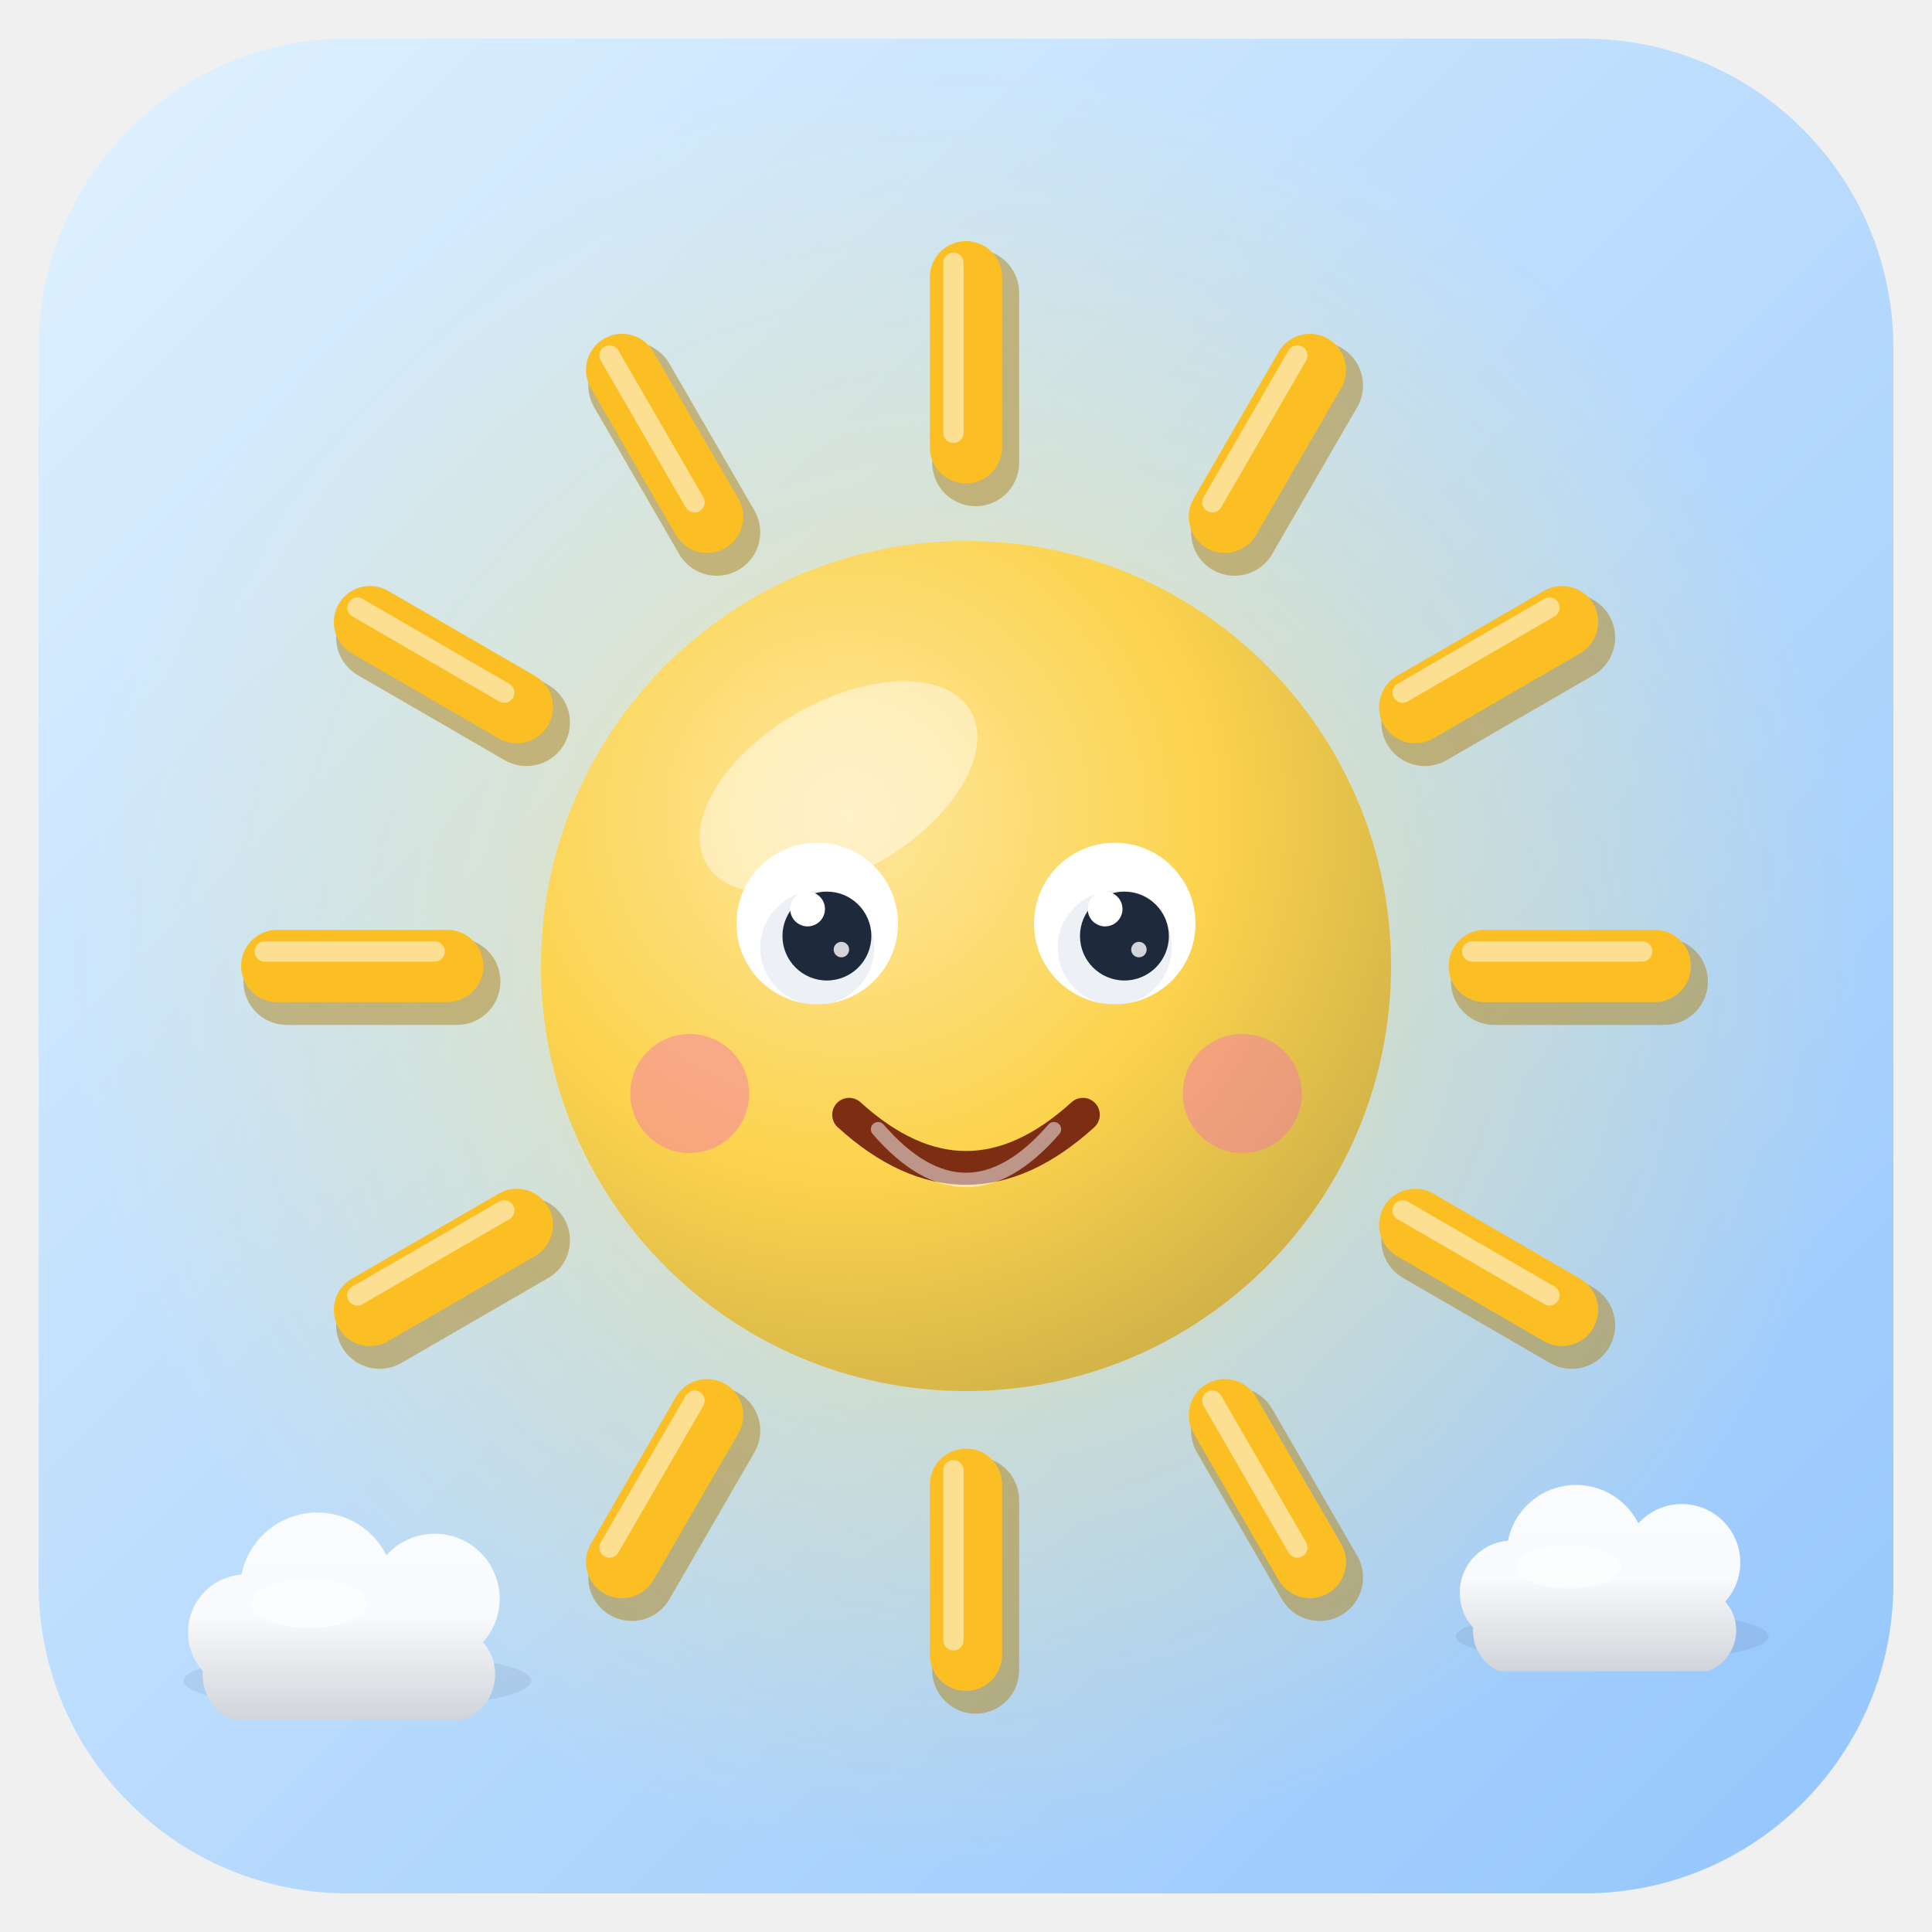
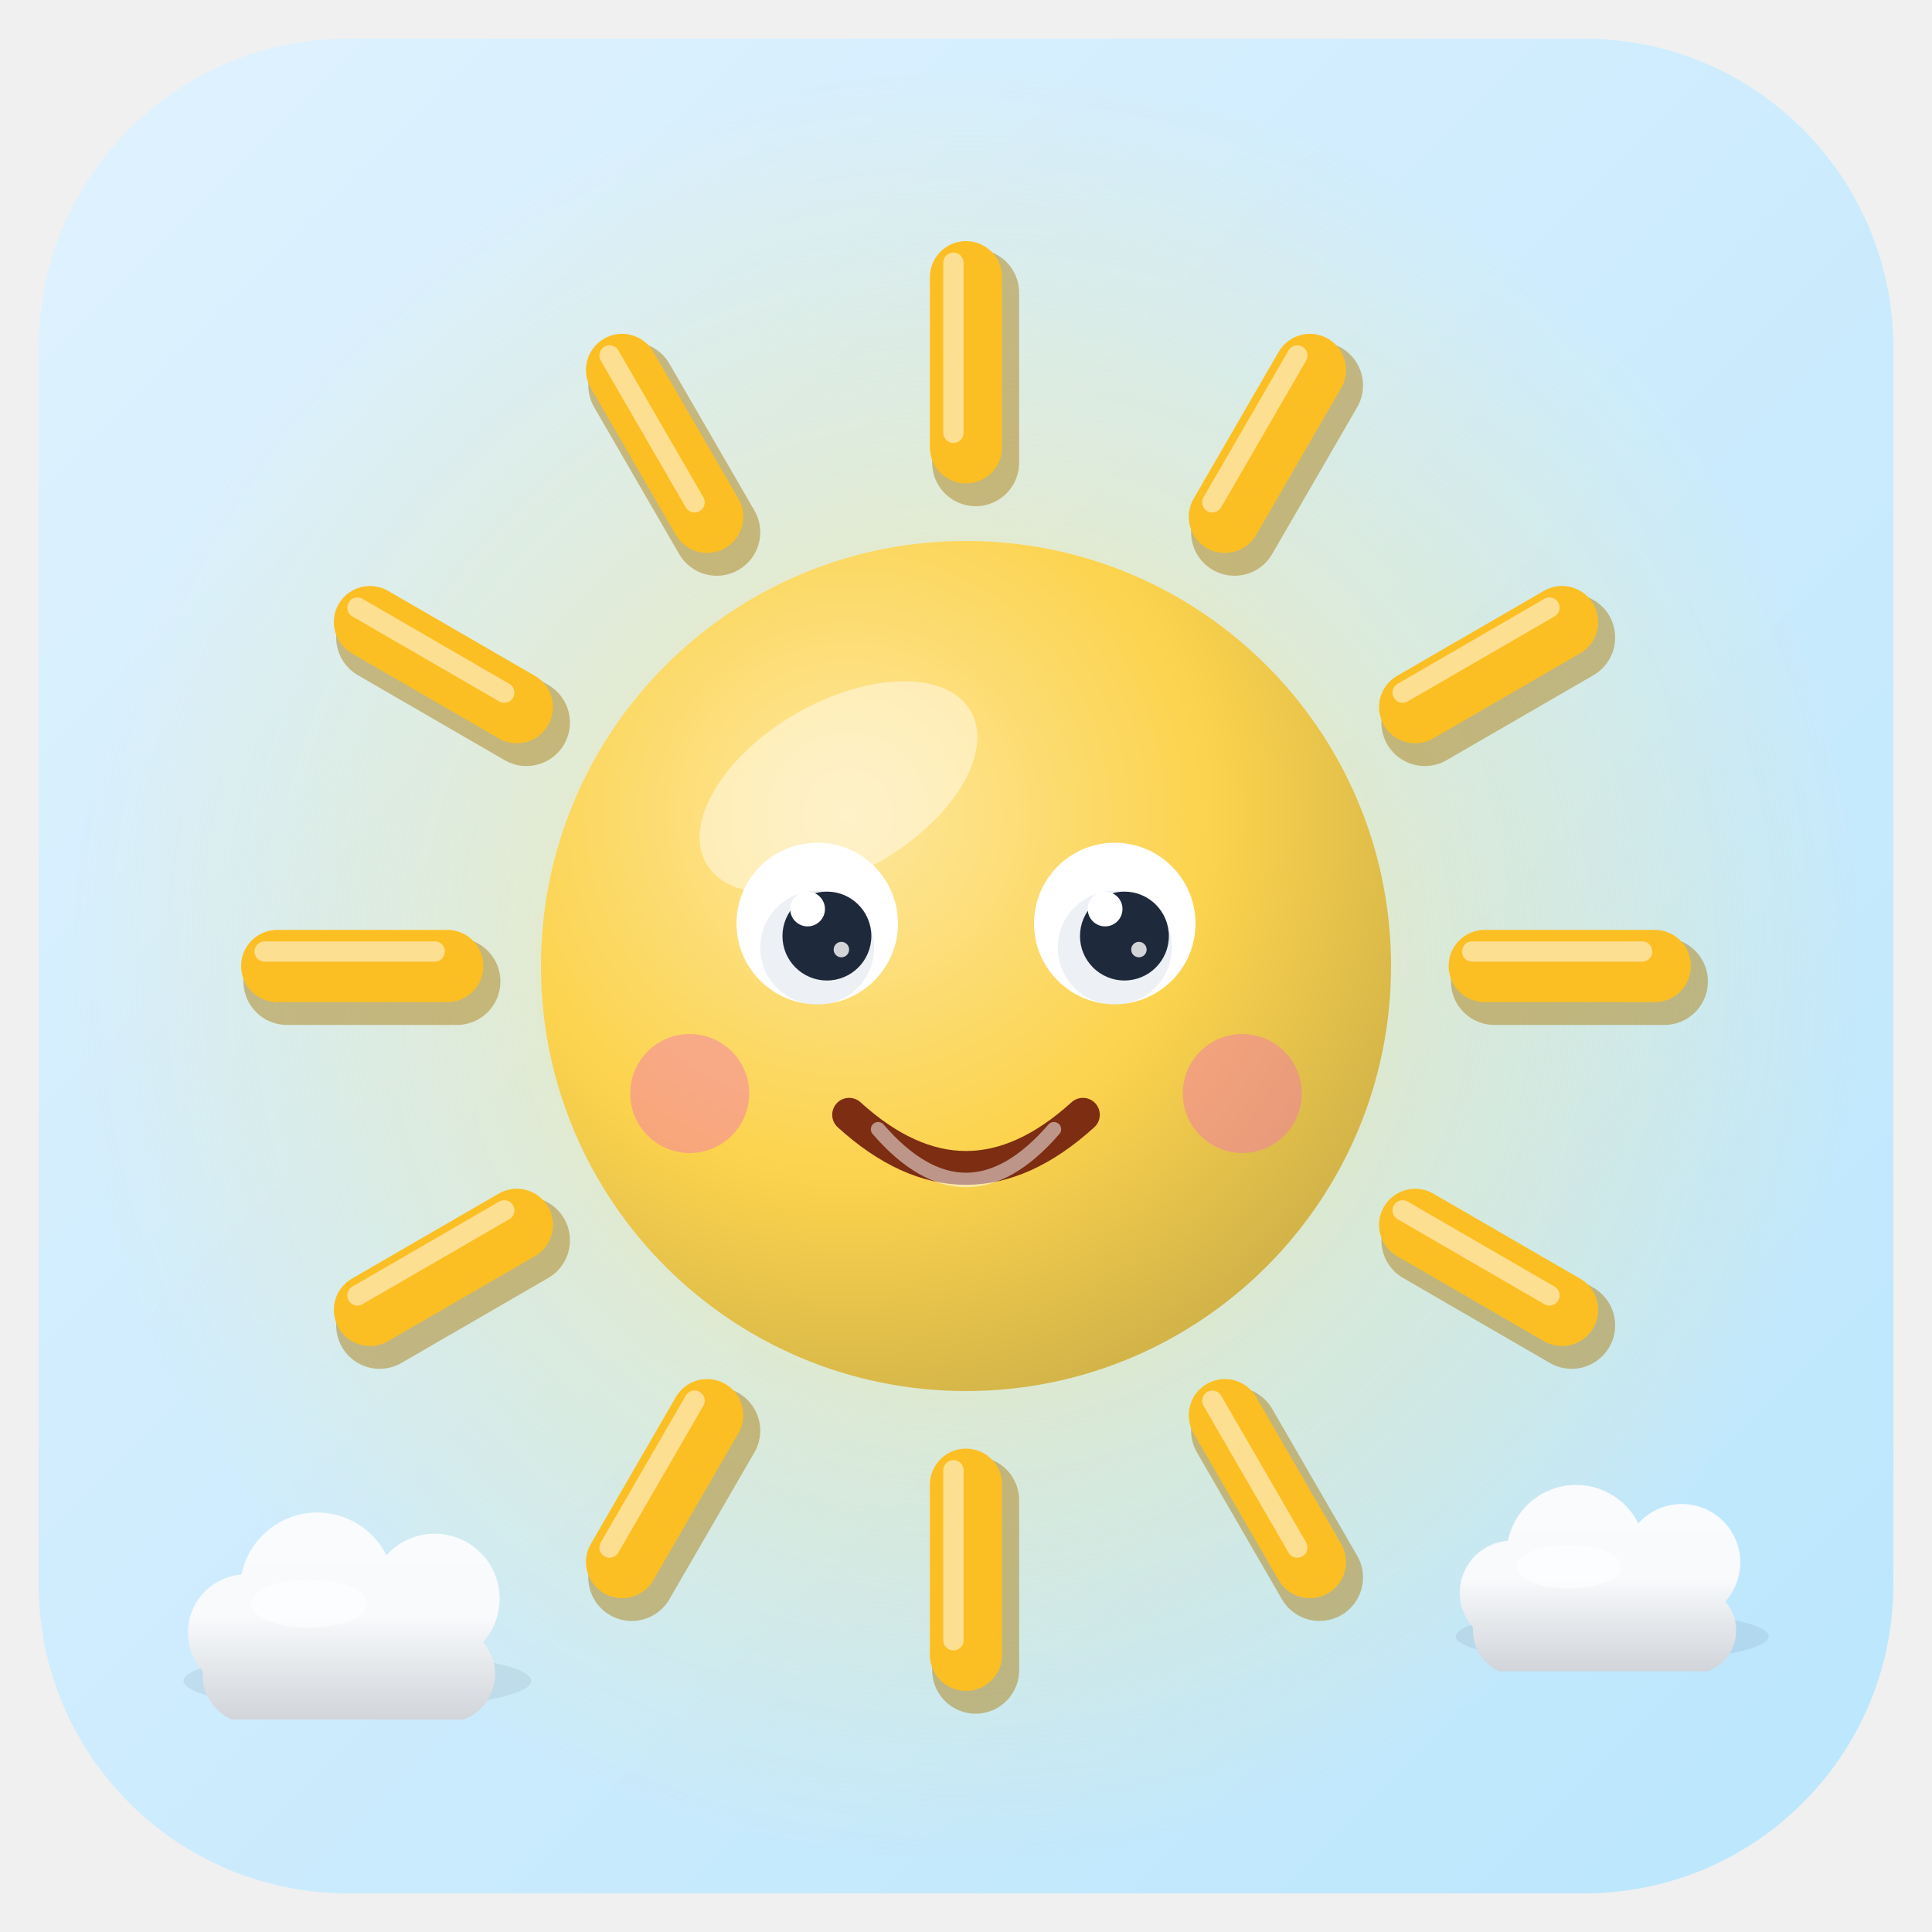
<svg xmlns="http://www.w3.org/2000/svg" viewBox="0 0 200 200" role="img" aria-label="שמשי">
  <defs>
    <linearGradient id="sunny-rainy-word-g0" x1="0" y1="0" x2="1" y2="1">
      <stop offset="0" stop-color="#E0F2FE" />
-       <stop offset="1" stop-color="#93C5FD" />
+       <stop offset="1" stop-color="#BAE6FD" />
    </linearGradient>
    <radialGradient id="sunny-rainy-word-g1">
      <stop offset="0" stop-color="#FDE68A" stop-opacity="0.9" />
      <stop offset="0.5" stop-color="#FDE68A" stop-opacity="0.35" />
      <stop offset="1" stop-color="#FDE68A" stop-opacity="0" />
    </radialGradient>
    <radialGradient id="sunny-rainy-word-g2" cx="0.36" cy="0.32" r="0.78">
      <stop offset="0" stop-color="#fde79d" />
      <stop offset=".55" stop-color="#FCD34D" />
      <stop offset="1" stop-color="#cbae48" />
    </radialGradient>
    <linearGradient id="sunny-rainy-word-g3" x1="0" y1="0" x2="0" y2="1">
      <stop offset="0" stop-color="#f9fbfd" />
      <stop offset=".5" stop-color="#F8FAFC" />
      <stop offset="1" stop-color="#d1d4d9" />
    </linearGradient>
  </defs>
  <rect x="4" y="4" width="192" height="192" rx="32" fill="url(#sunny-rainy-word-g0)" />
  <circle cx="100" cy="100" r="92.4" fill="url(#sunny-rainy-word-g1)" />
  <g fill="none" stroke-linecap="round" stroke-linejoin="round">
    <path d="M153.7 100 L171.3 100 M146.5 126.8 L161.7 135.6 M126.8 146.5 L135.6 161.7 M100 153.7 L100 171.3 M73.2 146.5 L64.4 161.7 M53.5 126.8 L38.3 135.6 M46.3 100 L28.7 100 M53.5 73.2 L38.3 64.4 M73.2 53.5 L64.4 38.3 M100 46.3 L100 28.7 M126.8 53.5 L135.6 38.3 M146.5 73.2 L161.7 64.4" stroke="#ae8b2b" stroke-width="9" opacity=".55" transform="translate(1 1.6)" />
    <path d="M153.7 100 L171.3 100 M146.5 126.8 L161.7 135.6 M126.8 146.5 L135.6 161.7 M100 153.7 L100 171.3 M73.2 146.5 L64.4 161.7 M53.5 126.8 L38.3 135.6 M46.3 100 L28.7 100 M53.5 73.2 L38.3 64.4 M73.2 53.5 L64.4 38.3 M100 46.3 L100 28.7 M126.8 53.5 L135.6 38.3 M146.5 73.2 L161.7 64.4" stroke="#FBBF24" stroke-width="7.48" />
    <path d="M153.7 100 L171.3 100 M146.5 126.8 L161.7 135.6 M126.8 146.5 L135.6 161.7 M100 153.7 L100 171.3 M73.2 146.5 L64.4 161.7 M53.5 126.8 L38.3 135.6 M46.3 100 L28.7 100 M53.5 73.2 L38.3 64.4 M73.2 53.5 L64.4 38.3 M100 46.3 L100 28.7 M126.8 53.5 L135.6 38.3 M146.5 73.2 L161.7 64.4" stroke="#fff" stroke-width="2.1" opacity="0.5" transform="translate(-1.3 -1.5)" />
  </g>
  <circle cx="100" cy="100" r="44" fill="url(#sunny-rainy-word-g2)" />
  <ellipse cx="86.8" cy="81.5" rx="15.8" ry="8.8" fill="#fff" opacity="0.45" transform="rotate(-30 86.8 81.5)" />
  <circle cx="84.6" cy="95.6" r="8.36" fill="#fff" />
  <circle cx="84.6" cy="98.1" r="5.9" fill="#CBD5E1" opacity=".35" />
  <circle cx="85.6" cy="96.9" r="4.6" fill="#1E293B" />
  <circle cx="83.6" cy="94.1" r="1.8" fill="#fff" />
  <circle cx="87.1" cy="98.3" r="0.8" fill="#fff" opacity=".8" />
  <circle cx="115.4" cy="95.6" r="8.36" fill="#fff" />
  <circle cx="115.4" cy="98.1" r="5.9" fill="#CBD5E1" opacity=".35" />
  <circle cx="116.4" cy="96.9" r="4.6" fill="#1E293B" />
  <circle cx="114.4" cy="94.1" r="1.8" fill="#fff" />
  <circle cx="117.9" cy="98.3" r="0.8" fill="#fff" opacity=".8" />
  <circle cx="71.4" cy="113.2" r="6.16" fill="#F472B6" opacity=".45" />
  <circle cx="128.6" cy="113.2" r="6.16" fill="#F472B6" opacity=".45" />
  <path d="M87.9 115.4 Q100 126.4 112.1 115.4" fill="none" stroke="#7C2D12" stroke-width="3.5" stroke-linecap="round" stroke-linejoin="round" />
  <path d="M90.9 116.9 Q100 127.4 109.1 116.9" fill="none" stroke="#fff" stroke-width="1.5" stroke-linecap="round" stroke-linejoin="round" opacity="0.5" />
  <g transform="translate(36 168) scale(0.5)">
    <ellipse cx="2" cy="12" rx="36" ry="6" fill="#1E293B" opacity=".08" />
    <path d="M-30 10 A12 12 0 0 1 -22 -10 A16 16 0 0 1 8 -14 A13 13 0 0 1 28 4 A10 10 0 0 1 24 20 L-24 20 A10 10 0 0 1 -30 10Z" fill="url(#sunny-rainy-word-g3)" />
    <ellipse cx="-8" cy="-4" rx="12" ry="5" fill="#fff" opacity=".6" />
  </g>
  <g transform="translate(166 164) scale(0.45)">
    <ellipse cx="2" cy="12" rx="36" ry="6" fill="#1E293B" opacity=".08" />
    <path d="M-30 10 A12 12 0 0 1 -22 -10 A16 16 0 0 1 8 -14 A13 13 0 0 1 28 4 A10 10 0 0 1 24 20 L-24 20 A10 10 0 0 1 -30 10Z" fill="url(#sunny-rainy-word-g3)" />
    <ellipse cx="-8" cy="-4" rx="12" ry="5" fill="#fff" opacity=".6" />
  </g>
</svg>
